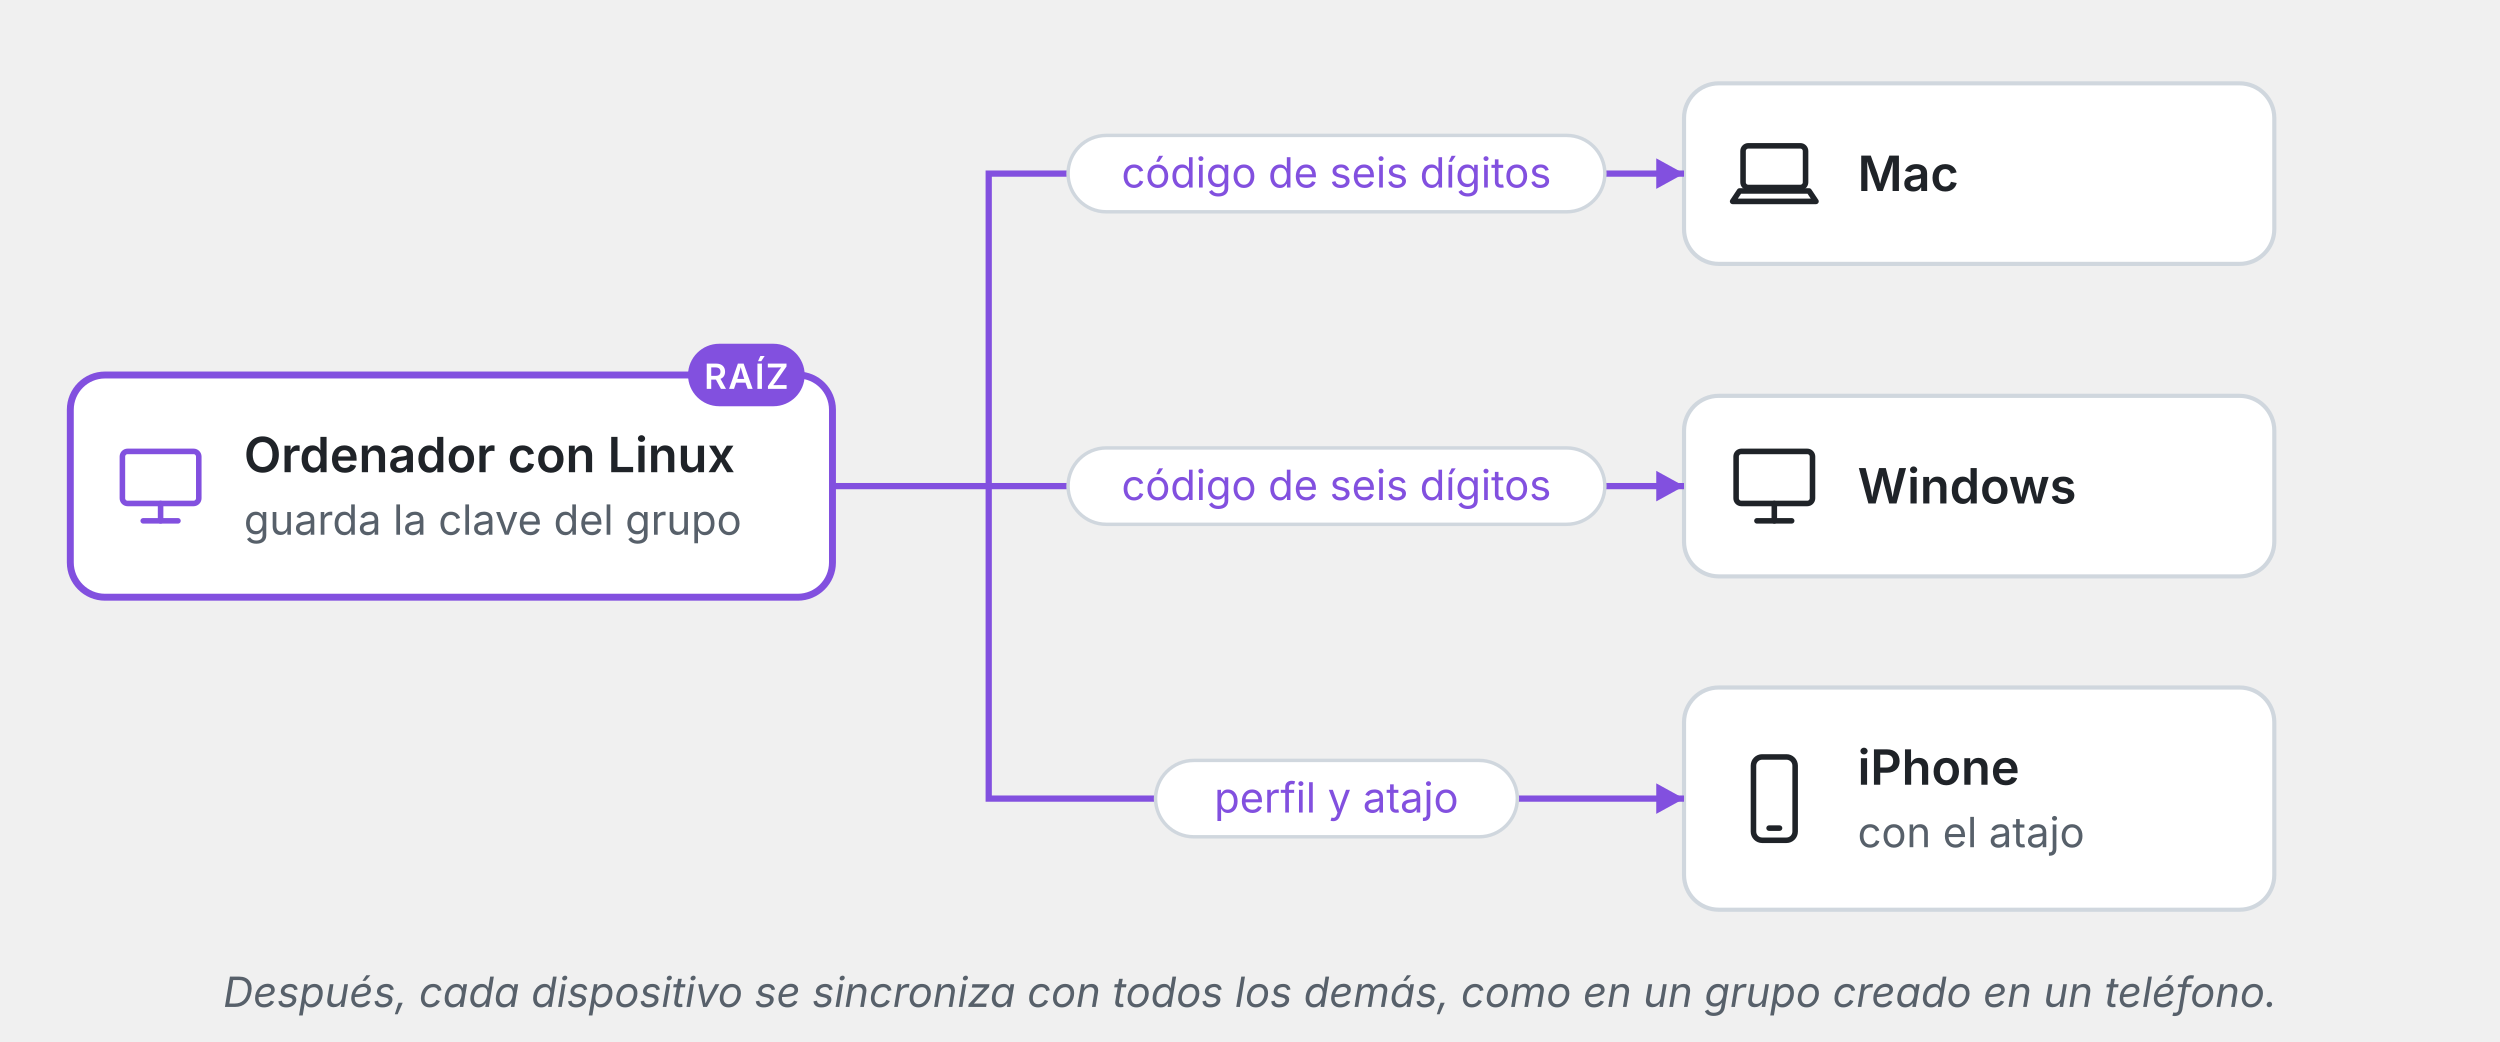
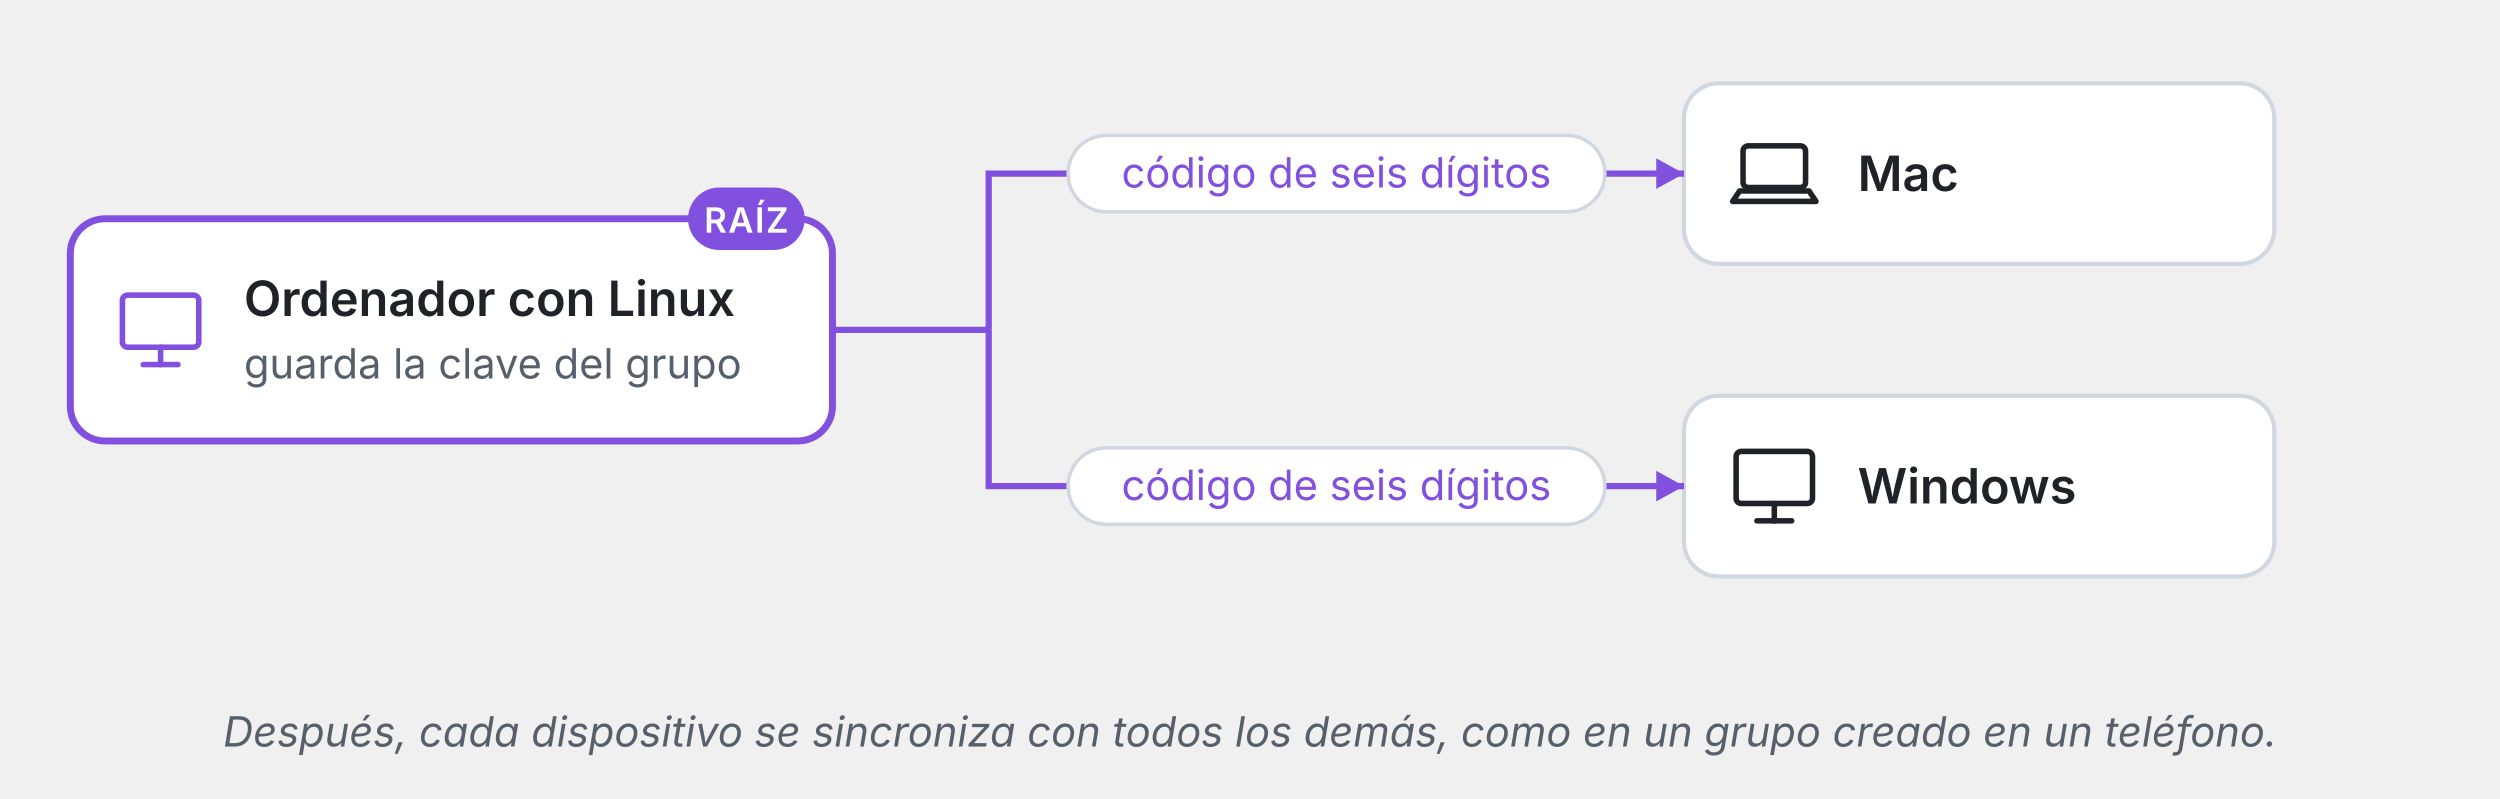
- <svg xmlns="http://www.w3.org/2000/svg" lang="es" width="720" height="300" viewBox="0 0 720 300" role="img" aria-label="Sin la app, un ordenador lleva el grupo">
+ <svg xmlns="http://www.w3.org/2000/svg" lang="es" width="720" height="230" viewBox="0 0 720 230" role="img" aria-label="Sin la app, un ordenador lleva el grupo">
  <style>
  .bg { fill: none; }
  .zone { fill: #f6f8fa; stroke: #d0d7de; stroke-width: 1; }
  .zone-t { fill: #57606a; font: 600 13px system-ui, -apple-system, 'Segoe UI', sans-serif; letter-spacing: .02em; }
  .card { fill: #ffffff; stroke: #d0d7de; stroke-width: 1.2; }
  .card.key { stroke: #8250df; stroke-width: 2; }
  .card.srv { fill: #fff8c5; stroke: #d4a72c; }
  .t { fill: #1f2328; font: 600 14px system-ui, -apple-system, 'Segoe UI', sans-serif; }
  .s { fill: #57606a; font: 12px system-ui, -apple-system, 'Segoe UI', sans-serif; }
  .ic { fill: none; stroke: #1f2328; stroke-width: 1.6; stroke-linecap: round; stroke-linejoin: round; }
  .key .ic, .ic.key { stroke: #8250df; }
  .badge { fill: #8250df; }
  .badge-t { fill: #ffffff; font: 600 10px system-ui, -apple-system, 'Segoe UI', sans-serif; letter-spacing: .04em; }
  .e-tunnel { fill: none; stroke: #0969da; stroke-width: 3; }
  .e-home { fill: none; stroke: #57606a; stroke-width: 1.6; stroke-dasharray: 5 4; }
  .e-pair { fill: none; stroke: #8250df; stroke-width: 1.8; }
  .e-e2e { fill: none; stroke: #1a7f37; stroke-width: 1.8; stroke-dasharray: 2 4; stroke-linecap: round; }
  .a-tunnel { fill: #0969da; } .a-home { fill: #57606a; } .a-pair { fill: #8250df; } .a-e2e { fill: #1a7f37; }
  .lbl-bg { fill: #ffffff; stroke: #d0d7de; stroke-width: 1; }
  .lbl { fill: #1f2328; font: 12px system-ui, -apple-system, 'Segoe UI', sans-serif; }
  .lbl.tunnel { fill: #0969da; } .lbl.pair { fill: #8250df; } .lbl.e2e { fill: #1a7f37; }
  .note { fill: #57606a; font: italic 12px system-ui, -apple-system, 'Segoe UI', sans-serif; }
  @media (prefers-color-scheme: dark) {
    .zone { fill: #161b22; stroke: #30363d; }
    .zone-t, .s, .note { fill: #8b949e; }
    .card { fill: #0d1117; stroke: #3d444d; }
    .card.key { stroke: #a371f7; }
    .card.srv { fill: #272115; stroke: #9e6a03; }
    .t, .lbl { fill: #e6edf3; }
    .ic { stroke: #e6edf3; }
    .key .ic, .ic.key { stroke: #a371f7; }
    .badge { fill: #a371f7; }
    .badge-t { fill: #0d1117; }
    .e-tunnel { stroke: #4493f8; } .a-tunnel { fill: #4493f8; } .lbl.tunnel { fill: #4493f8; }
    .e-home { stroke: #8b949e; } .a-home { fill: #8b949e; }
    .e-pair { stroke: #a371f7; } .a-pair { fill: #a371f7; } .lbl.pair { fill: #a371f7; }
    .e-e2e { stroke: #3fb950; } .a-e2e { fill: #3fb950; } .lbl.e2e { fill: #3fb950; }
    .lbl-bg { fill: #0d1117; stroke: #3d444d; }
  }
</style>
  <g class="key">
-     <rect class="card key" x="20.25" y="108.0" width="219.5" height="64" rx="10" />
-     <g transform="translate(32.25,126)" class="ic">
+     <rect class="card key" x="20.25" y="63.0" width="219.5" height="64" rx="10" />
+     <g transform="translate(32.25,81)" class="ic">
      <rect x="3" y="4" width="22" height="15" rx="1.5" />
      <line x1="14" y1="19" x2="14" y2="24" />
      <line x1="9" y1="24" x2="19" y2="24" />
    </g>
-     <text class="t" x="70.25" y="136">Ordenador con Linux</text>
-     <text class="s" x="70.25" y="154">guarda la clave del grupo</text>
-     <rect class="badge" x="198.15" y="99.0" width="33.6" height="18" rx="9" />
-     <text class="badge-t" x="214.95" y="112.0" text-anchor="middle">RAÍZ</text>
+     <text class="t" x="70.25" y="91">Ordenador con Linux</text>
+     <text class="s" x="70.25" y="109">guarda la clave del grupo</text>
+     <rect class="badge" x="198.15" y="54.0" width="33.6" height="18" rx="9" />
+     <text class="badge-t" x="214.95" y="67.0" text-anchor="middle">RAÍZ</text>
  </g>
  <g class="">
    <rect class="card " x="485.0" y="24.0" width="170" height="52" rx="10" />
    <g transform="translate(497.0,36)" class="ic">
      <rect x="5" y="6" width="18" height="12" rx="1.5" />
      <path d="M2 22h24l-2 -3H4z" />
    </g>
    <text class="t" x="535.0" y="55">Mac</text>
  </g>
  <g class="">
    <rect class="card " x="485.0" y="114.0" width="170" height="52" rx="10" />
    <g transform="translate(497.0,126)" class="ic">
      <rect x="3" y="4" width="22" height="15" rx="1.5" />
      <line x1="14" y1="19" x2="14" y2="24" />
      <line x1="9" y1="24" x2="19" y2="24" />
    </g>
    <text class="t" x="535.0" y="145">Windows</text>
  </g>
-   <g class="">
-     <rect class="card " x="485.0" y="198.0" width="170" height="64" rx="10" />
-     <g transform="translate(497.0,216)" class="ic">
-       <rect x="8" y="2" width="12" height="24" rx="2.5" />
-       <line x1="12.5" y1="22.5" x2="15.5" y2="22.5" />
-     </g>
-     <text class="t" x="535.0" y="226">iPhone</text>
-     <text class="s" x="535.0" y="244">con el atajo</text>
-   </g>
-   <path class="e-pair" d="M239.75,140.0 L485.0,140.0" />
+   <path class="e-pair" d="M239.75,95.0 L284.75,95" />
+   <path class="e-pair" d="M284.75,95 L284.75,50 L485.0,50.0" />
+   <path class="a-pair" d="M485.0,50.0 L477.0,45.6 L477.0,54.4z" />
+   <path class="e-pair" d="M284.75,95 L284.75,140 L485.0,140.0" />
  <path class="a-pair" d="M485.0,140.0 L477.0,135.6 L477.0,144.4z" />
-   <path class="e-pair" d="M284.75,140 L284.75,50 L485.0,50.0" />
-   <path class="a-pair" d="M485.0,50.0 L477.0,45.6 L477.0,54.4z" />
-   <path class="e-pair" d="M284.75,140 L284.75,230 L485.0,230.0" />
-   <path class="a-pair" d="M485.0,230.0 L477.0,225.6 L477.0,234.4z" />
-   <text class="note" x="360" y="290" text-anchor="middle">Después, cada dispositivo se sincroniza con todos los demás, como en un grupo creado en un teléfono.</text>
+   <text class="note" x="360" y="215" text-anchor="middle">Después, cada dispositivo se sincroniza con todos los demás, como en un grupo creado en un teléfono.</text>
+   <rect class="lbl-bg" x="307.6" y="39.0" width="154.6" height="22" rx="11.0" />
+   <text class="lbl pair" x="384.875" y="54.0" text-anchor="middle">código de seis dígitos</text>
  <rect class="lbl-bg" x="307.6" y="129.0" width="154.6" height="22" rx="11.0" />
  <text class="lbl pair" x="384.875" y="144.0" text-anchor="middle">código de seis dígitos</text>
-   <rect class="lbl-bg" x="307.6" y="39.0" width="154.6" height="22" rx="11.0" />
-   <text class="lbl pair" x="384.875" y="54.0" text-anchor="middle">código de seis dígitos</text>
-   <rect class="lbl-bg" x="332.8" y="219.0" width="104.2" height="22" rx="11.0" />
-   <text class="lbl pair" x="384.875" y="234.0" text-anchor="middle">perfil y atajo</text>
</svg>
